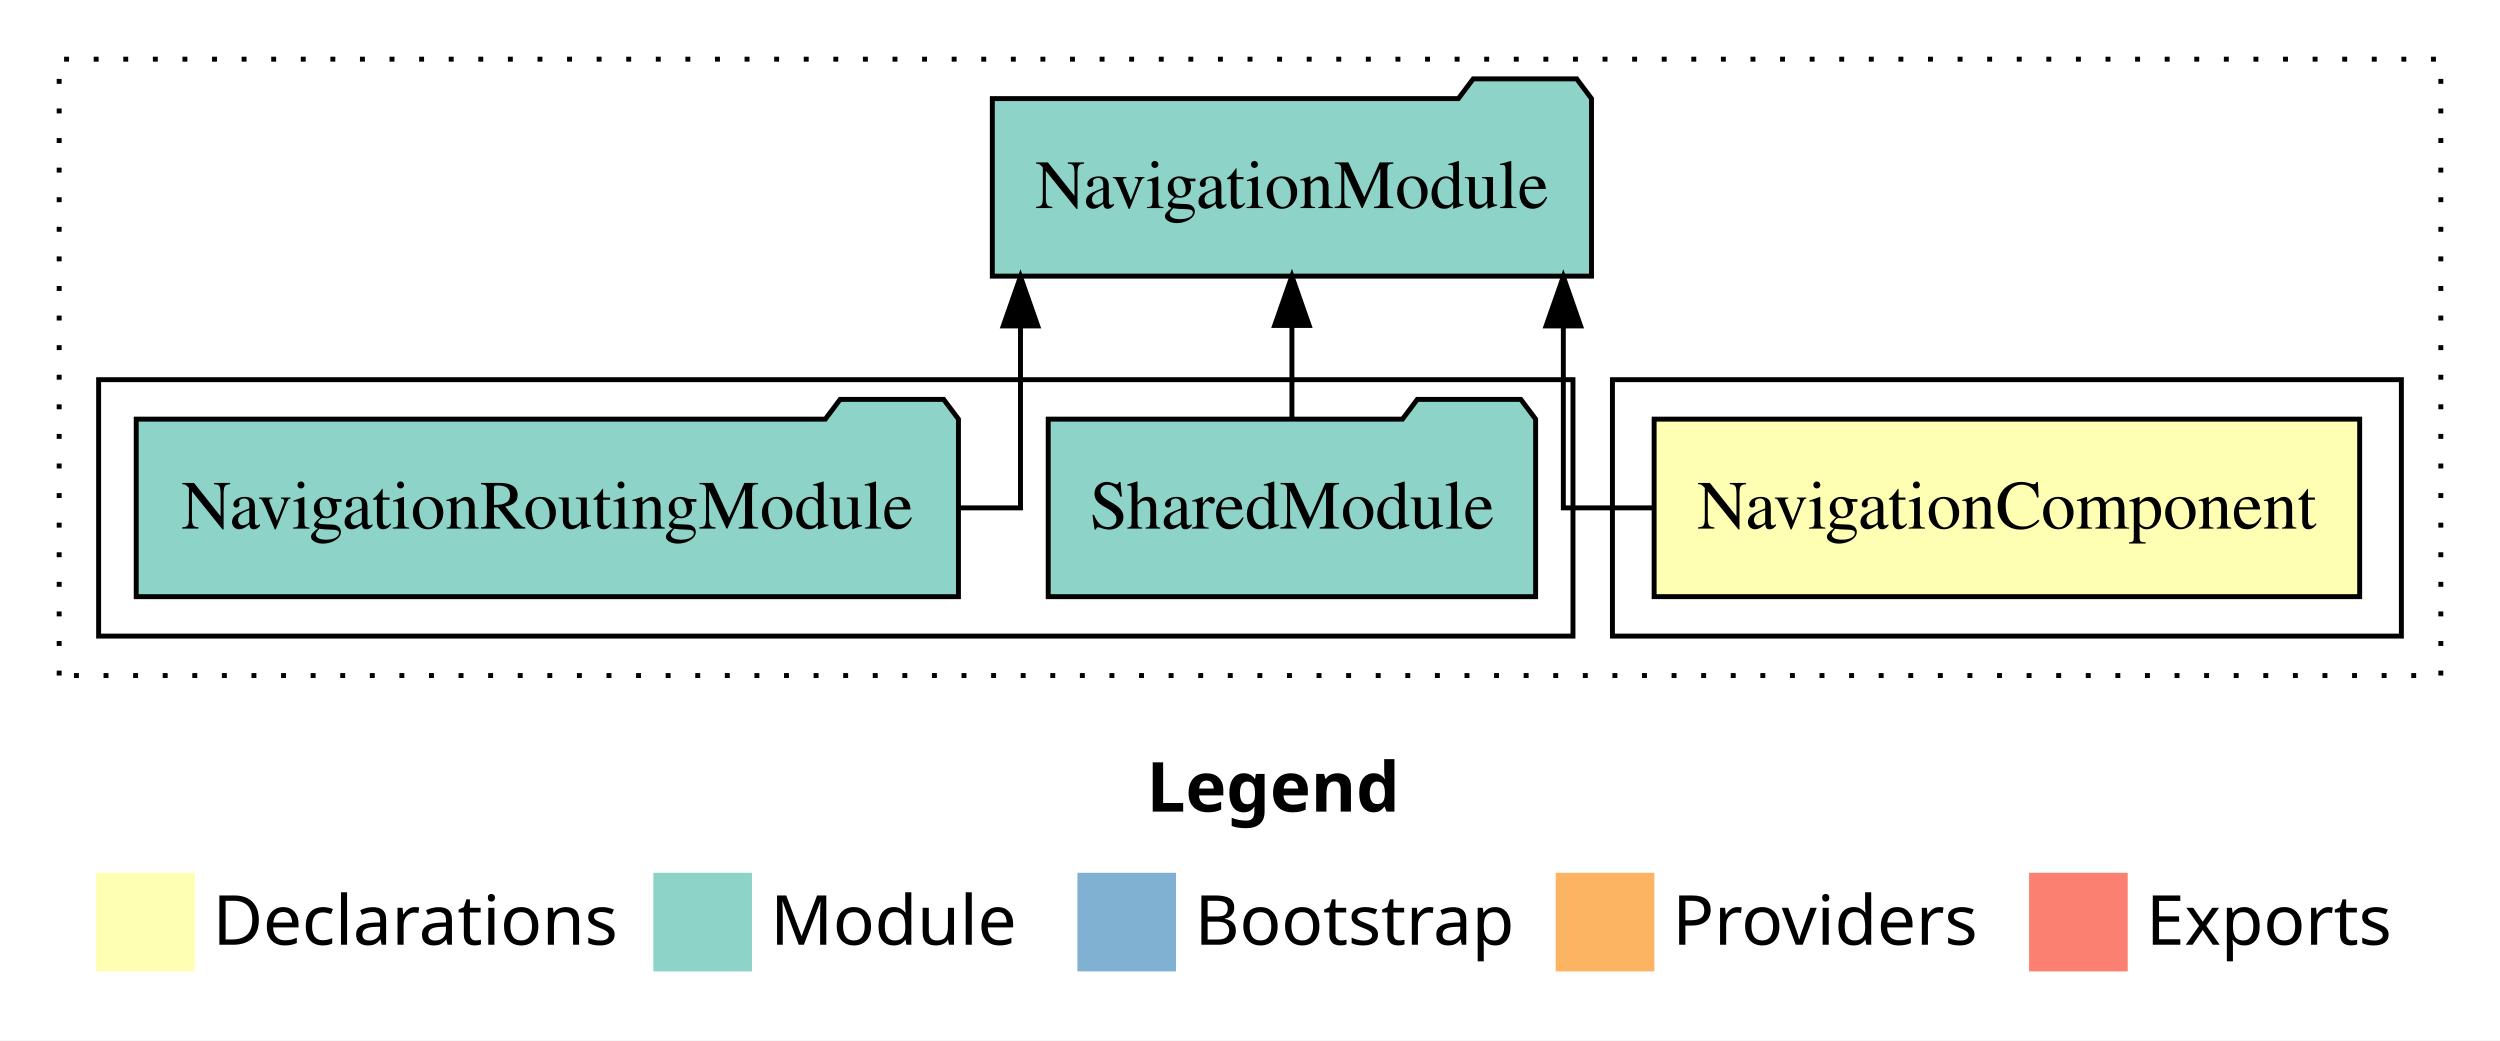
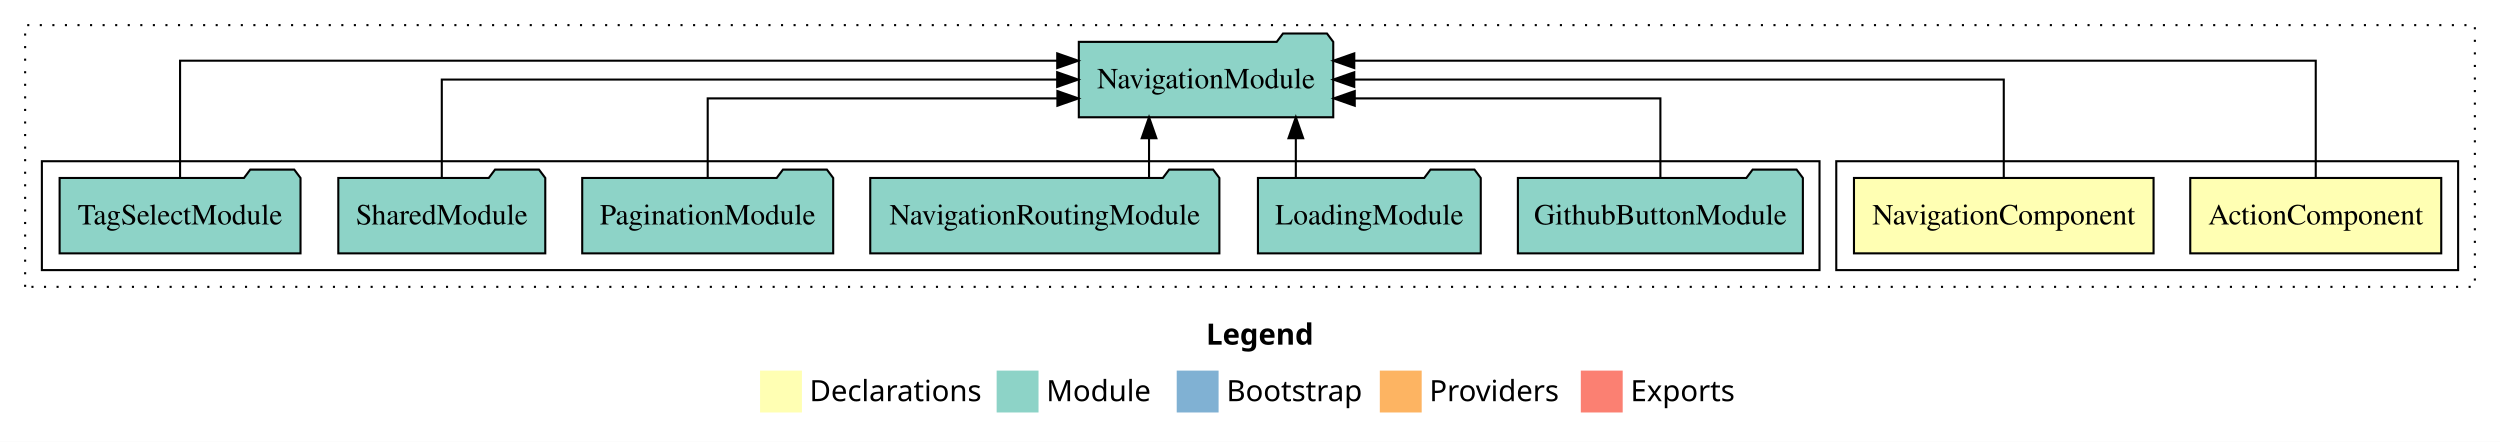
- <svg xmlns="http://www.w3.org/2000/svg" width="507pt" height="211pt" viewBox="0.00 0.00 507.00 211.00">
+ <svg xmlns="http://www.w3.org/2000/svg" width="1194pt" height="211pt" viewBox="0.00 0.00 1194.00 211.00">
  <g id="graph0" class="graph" transform="scale(1 1) rotate(0) translate(4 207)">
-     <polygon fill="#ffffff" stroke="transparent" points="-4,4 -4,-207 503,-207 503,4 -4,4" />
-     <text text-anchor="start" x="228.509" y="-42.4" font-family="sans-serif" font-weight="bold" font-size="14.00" fill="#000000">Legend</text>
-     <polygon fill="#ffffb3" stroke="transparent" points="15.5,-10 15.5,-30 35.5,-30 35.5,-10 15.5,-10" />
-     <text text-anchor="start" x="39.129" y="-15.4" font-family="sans-serif" font-size="14.00" fill="#000000">  Declarations</text>
-     <polygon fill="#8dd3c7" stroke="transparent" points="128.5,-10 128.5,-30 148.5,-30 148.5,-10 128.5,-10" />
-     <text text-anchor="start" x="152.225" y="-15.4" font-family="sans-serif" font-size="14.00" fill="#000000">  Module</text>
-     <polygon fill="#80b1d3" stroke="transparent" points="214.5,-10 214.5,-30 234.5,-30 234.5,-10 214.5,-10" />
-     <text text-anchor="start" x="238.281" y="-15.4" font-family="sans-serif" font-size="14.00" fill="#000000">  Bootstrap</text>
-     <polygon fill="#fdb462" stroke="transparent" points="311.5,-10 311.5,-30 331.5,-30 331.5,-10 311.5,-10" />
-     <text text-anchor="start" x="335.173" y="-15.4" font-family="sans-serif" font-size="14.00" fill="#000000">  Providers</text>
-     <polygon fill="#fb8072" stroke="transparent" points="407.5,-10 407.5,-30 427.5,-30 427.5,-10 407.5,-10" />
-     <text text-anchor="start" x="431.226" y="-15.4" font-family="sans-serif" font-size="14.00" fill="#000000">  Exports</text>
+     <polygon fill="#ffffff" stroke="transparent" points="-4,4 -4,-207 1190,-207 1190,4 -4,4" />
+     <text text-anchor="start" x="572.009" y="-42.4" font-family="sans-serif" font-weight="bold" font-size="14.00" fill="#000000">Legend</text>
+     <polygon fill="#ffffb3" stroke="transparent" points="359,-10 359,-30 379,-30 379,-10 359,-10" />
+     <text text-anchor="start" x="382.629" y="-15.4" font-family="sans-serif" font-size="14.00" fill="#000000">  Declarations</text>
+     <polygon fill="#8dd3c7" stroke="transparent" points="472,-10 472,-30 492,-30 492,-10 472,-10" />
+     <text text-anchor="start" x="495.725" y="-15.4" font-family="sans-serif" font-size="14.00" fill="#000000">  Module</text>
+     <polygon fill="#80b1d3" stroke="transparent" points="558,-10 558,-30 578,-30 578,-10 558,-10" />
+     <text text-anchor="start" x="581.781" y="-15.4" font-family="sans-serif" font-size="14.00" fill="#000000">  Bootstrap</text>
+     <polygon fill="#fdb462" stroke="transparent" points="655,-10 655,-30 675,-30 675,-10 655,-10" />
+     <text text-anchor="start" x="678.673" y="-15.4" font-family="sans-serif" font-size="14.00" fill="#000000">  Providers</text>
+     <polygon fill="#fb8072" stroke="transparent" points="751,-10 751,-30 771,-30 771,-10 751,-10" />
+     <text text-anchor="start" x="774.726" y="-15.4" font-family="sans-serif" font-size="14.00" fill="#000000">  Exports</text>
    <g id="clust1" class="cluster">
-       <polygon fill="none" stroke="#000000" stroke-dasharray="1,5" points="8,-70 8,-195 491,-195 491,-70 8,-70" />
+       <polygon fill="none" stroke="#000000" stroke-dasharray="1,5" points="8,-70 8,-195 1178,-195 1178,-70 8,-70" />
    </g>
    <g id="clust2" class="cluster">
-       <polygon fill="none" stroke="#000000" points="323,-78 323,-130 483,-130 483,-78 323,-78" />
+       <polygon fill="none" stroke="#000000" points="873,-78 873,-130 1170,-130 1170,-78 873,-78" />
    </g>
-     <g id="clust4" class="cluster">
-       <polygon fill="none" stroke="#000000" points="16,-78 16,-130 315,-130 315,-78 16,-78" />
+     <g id="clust5" class="cluster">
+       <polygon fill="none" stroke="#000000" points="16,-78 16,-130 865,-130 865,-78 16,-78" />
    </g>
    <g id="node1" class="node">
-       <polygon fill="#ffffb3" stroke="#000000" points="474.541,-122 331.459,-122 331.459,-86 474.541,-86 474.541,-122" />
-       <text text-anchor="middle" x="403" y="-99.8" font-family="Times,serif" font-size="14.00" fill="#000000">NavigationComponent</text>
+       <polygon fill="#ffffb3" stroke="#000000" points="1161.936,-122 1042.064,-122 1042.064,-86 1161.936,-86 1161.936,-122" />
+       <text text-anchor="middle" x="1102" y="-99.8" font-family="Times,serif" font-size="14.00" fill="#000000">ActionComponent</text>
+     </g>
+     <g id="node3" class="node">
+       <polygon fill="#8dd3c7" stroke="#000000" points="632.758,-187 629.758,-191 608.758,-191 605.758,-187 511.242,-187 511.242,-151 632.758,-151 632.758,-187" />
+       <text text-anchor="middle" x="572" y="-164.8" font-family="Times,serif" font-size="14.00" fill="#000000">NavigationModule</text>
+     </g>
+     <g id="edge1" class="edge">
+       <path fill="none" stroke="#000000" d="M1102,-122.292C1102,-144.206 1102,-178 1102,-178 1102,-178 642.798,-178 642.798,-178" />
+       <polygon fill="#000000" stroke="#000000" points="642.798,-174.5 632.798,-178 642.798,-181.5 642.798,-174.5" />
    </g>
    <g id="node2" class="node">
-       <polygon fill="#8dd3c7" stroke="#000000" points="318.758,-187 315.758,-191 294.758,-191 291.758,-187 197.242,-187 197.242,-151 318.758,-151 318.758,-187" />
-       <text text-anchor="middle" x="258" y="-164.8" font-family="Times,serif" font-size="14.00" fill="#000000">NavigationModule</text>
-     </g>
-     <g id="edge1" class="edge">
-       <path fill="none" stroke="#000000" d="M331.249,-104C320.561,-104 313.045,-104 313.045,-104 313.045,-104 313.045,-140.894 313.045,-140.894" />
-       <polygon fill="#000000" stroke="#000000" points="309.545,-140.894 313.045,-150.894 316.545,-140.894 309.545,-140.894" />
-     </g>
-     <g id="node3" class="node">
-       <polygon fill="#8dd3c7" stroke="#000000" points="307.423,-122 304.423,-126 283.423,-126 280.423,-122 208.577,-122 208.577,-86 307.423,-86 307.423,-122" />
-       <text text-anchor="middle" x="258" y="-99.8" font-family="Times,serif" font-size="14.00" fill="#000000">SharedModule</text>
+       <polygon fill="#ffffb3" stroke="#000000" points="1024.541,-122 881.459,-122 881.459,-86 1024.541,-86 1024.541,-122" />
+       <text text-anchor="middle" x="953" y="-99.8" font-family="Times,serif" font-size="14.00" fill="#000000">NavigationComponent</text>
    </g>
    <g id="edge2" class="edge">
-       <path fill="none" stroke="#000000" d="M258,-122.106C258,-122.106 258,-140.991 258,-140.991" />
-       <polygon fill="#000000" stroke="#000000" points="254.5,-140.991 258,-150.991 261.5,-140.991 254.5,-140.991" />
+       <path fill="none" stroke="#000000" d="M953,-122.106C953,-141.339 953,-169 953,-169 953,-169 642.792,-169 642.792,-169" />
+       <polygon fill="#000000" stroke="#000000" points="642.792,-165.5 632.792,-169 642.792,-172.5 642.792,-165.5" />
    </g>
    <g id="node4" class="node">
-       <polygon fill="#8dd3c7" stroke="#000000" points="190.375,-122 187.375,-126 166.375,-126 163.375,-122 23.625,-122 23.625,-86 190.375,-86 190.375,-122" />
-       <text text-anchor="middle" x="107" y="-99.8" font-family="Times,serif" font-size="14.00" fill="#000000">NavigationRoutingModule</text>
+       <polygon fill="#8dd3c7" stroke="#000000" points="857.056,-122 854.056,-126 833.056,-126 830.056,-122 720.944,-122 720.944,-86 857.056,-86 857.056,-122" />
+       <text text-anchor="middle" x="789" y="-99.8" font-family="Times,serif" font-size="14.00" fill="#000000">GithubButtonModule</text>
    </g>
    <g id="edge3" class="edge">
-       <path fill="none" stroke="#000000" d="M190.411,-104C198.03,-104 202.955,-104 202.955,-104 202.955,-104 202.955,-140.894 202.955,-140.894" />
-       <polygon fill="#000000" stroke="#000000" points="199.455,-140.894 202.955,-150.894 206.455,-140.894 199.455,-140.894" />
+       <path fill="none" stroke="#000000" d="M789,-122.027C789,-138.398 789,-160 789,-160 789,-160 643.024,-160 643.024,-160" />
+       <polygon fill="#000000" stroke="#000000" points="643.024,-156.5 633.024,-160 643.024,-163.5 643.024,-156.5" />
+     </g>
+     <g id="node5" class="node">
+       <polygon fill="#8dd3c7" stroke="#000000" points="703.208,-122 700.208,-126 679.208,-126 676.208,-122 596.792,-122 596.792,-86 703.208,-86 703.208,-122" />
+       <text text-anchor="middle" x="650" y="-99.8" font-family="Times,serif" font-size="14.00" fill="#000000">LoadingModule</text>
+     </g>
+     <g id="edge4" class="edge">
+       <path fill="none" stroke="#000000" d="M614.887,-122.106C614.887,-122.106 614.887,-140.991 614.887,-140.991" />
+       <polygon fill="#000000" stroke="#000000" points="611.388,-140.991 614.887,-150.991 618.388,-140.991 611.388,-140.991" />
+     </g>
+     <g id="node6" class="node">
+       <polygon fill="#8dd3c7" stroke="#000000" points="578.375,-122 575.375,-126 554.375,-126 551.375,-122 411.625,-122 411.625,-86 578.375,-86 578.375,-122" />
+       <text text-anchor="middle" x="495" y="-99.8" font-family="Times,serif" font-size="14.00" fill="#000000">NavigationRoutingModule</text>
+     </g>
+     <g id="edge5" class="edge">
+       <path fill="none" stroke="#000000" d="M544.779,-122.106C544.779,-122.106 544.779,-140.991 544.779,-140.991" />
+       <polygon fill="#000000" stroke="#000000" points="541.279,-140.991 544.779,-150.991 548.279,-140.991 541.279,-140.991" />
+     </g>
+     <g id="node7" class="node">
+       <polygon fill="#8dd3c7" stroke="#000000" points="393.934,-122 390.934,-126 369.934,-126 366.934,-122 274.066,-122 274.066,-86 393.934,-86 393.934,-122" />
+       <text text-anchor="middle" x="334" y="-99.8" font-family="Times,serif" font-size="14.00" fill="#000000">PaginationModule</text>
+     </g>
+     <g id="edge6" class="edge">
+       <path fill="none" stroke="#000000" d="M334,-122.027C334,-138.398 334,-160 334,-160 334,-160 501.018,-160 501.018,-160" />
+       <polygon fill="#000000" stroke="#000000" points="501.018,-163.5 511.018,-160 501.018,-156.5 501.018,-163.5" />
+     </g>
+     <g id="node8" class="node">
+       <polygon fill="#8dd3c7" stroke="#000000" points="256.423,-122 253.423,-126 232.423,-126 229.423,-122 157.577,-122 157.577,-86 256.423,-86 256.423,-122" />
+       <text text-anchor="middle" x="207" y="-99.8" font-family="Times,serif" font-size="14.00" fill="#000000">SharedModule</text>
+     </g>
+     <g id="edge7" class="edge">
+       <path fill="none" stroke="#000000" d="M207,-122.106C207,-141.339 207,-169 207,-169 207,-169 500.907,-169 500.907,-169" />
+       <polygon fill="#000000" stroke="#000000" points="500.907,-172.5 510.907,-169 500.907,-165.5 500.907,-172.5" />
+     </g>
+     <g id="node9" class="node">
+       <polygon fill="#8dd3c7" stroke="#000000" points="139.526,-122 136.526,-126 115.526,-126 112.526,-122 24.474,-122 24.474,-86 139.526,-86 139.526,-122" />
+       <text text-anchor="middle" x="82" y="-99.8" font-family="Times,serif" font-size="14.00" fill="#000000">TagSelectModule</text>
+     </g>
+     <g id="edge8" class="edge">
+       <path fill="none" stroke="#000000" d="M82,-122.292C82,-144.206 82,-178 82,-178 82,-178 500.932,-178 500.932,-178" />
+       <polygon fill="#000000" stroke="#000000" points="500.932,-181.5 510.932,-178 500.932,-174.5 500.932,-181.5" />
    </g>
  </g>
</svg>
